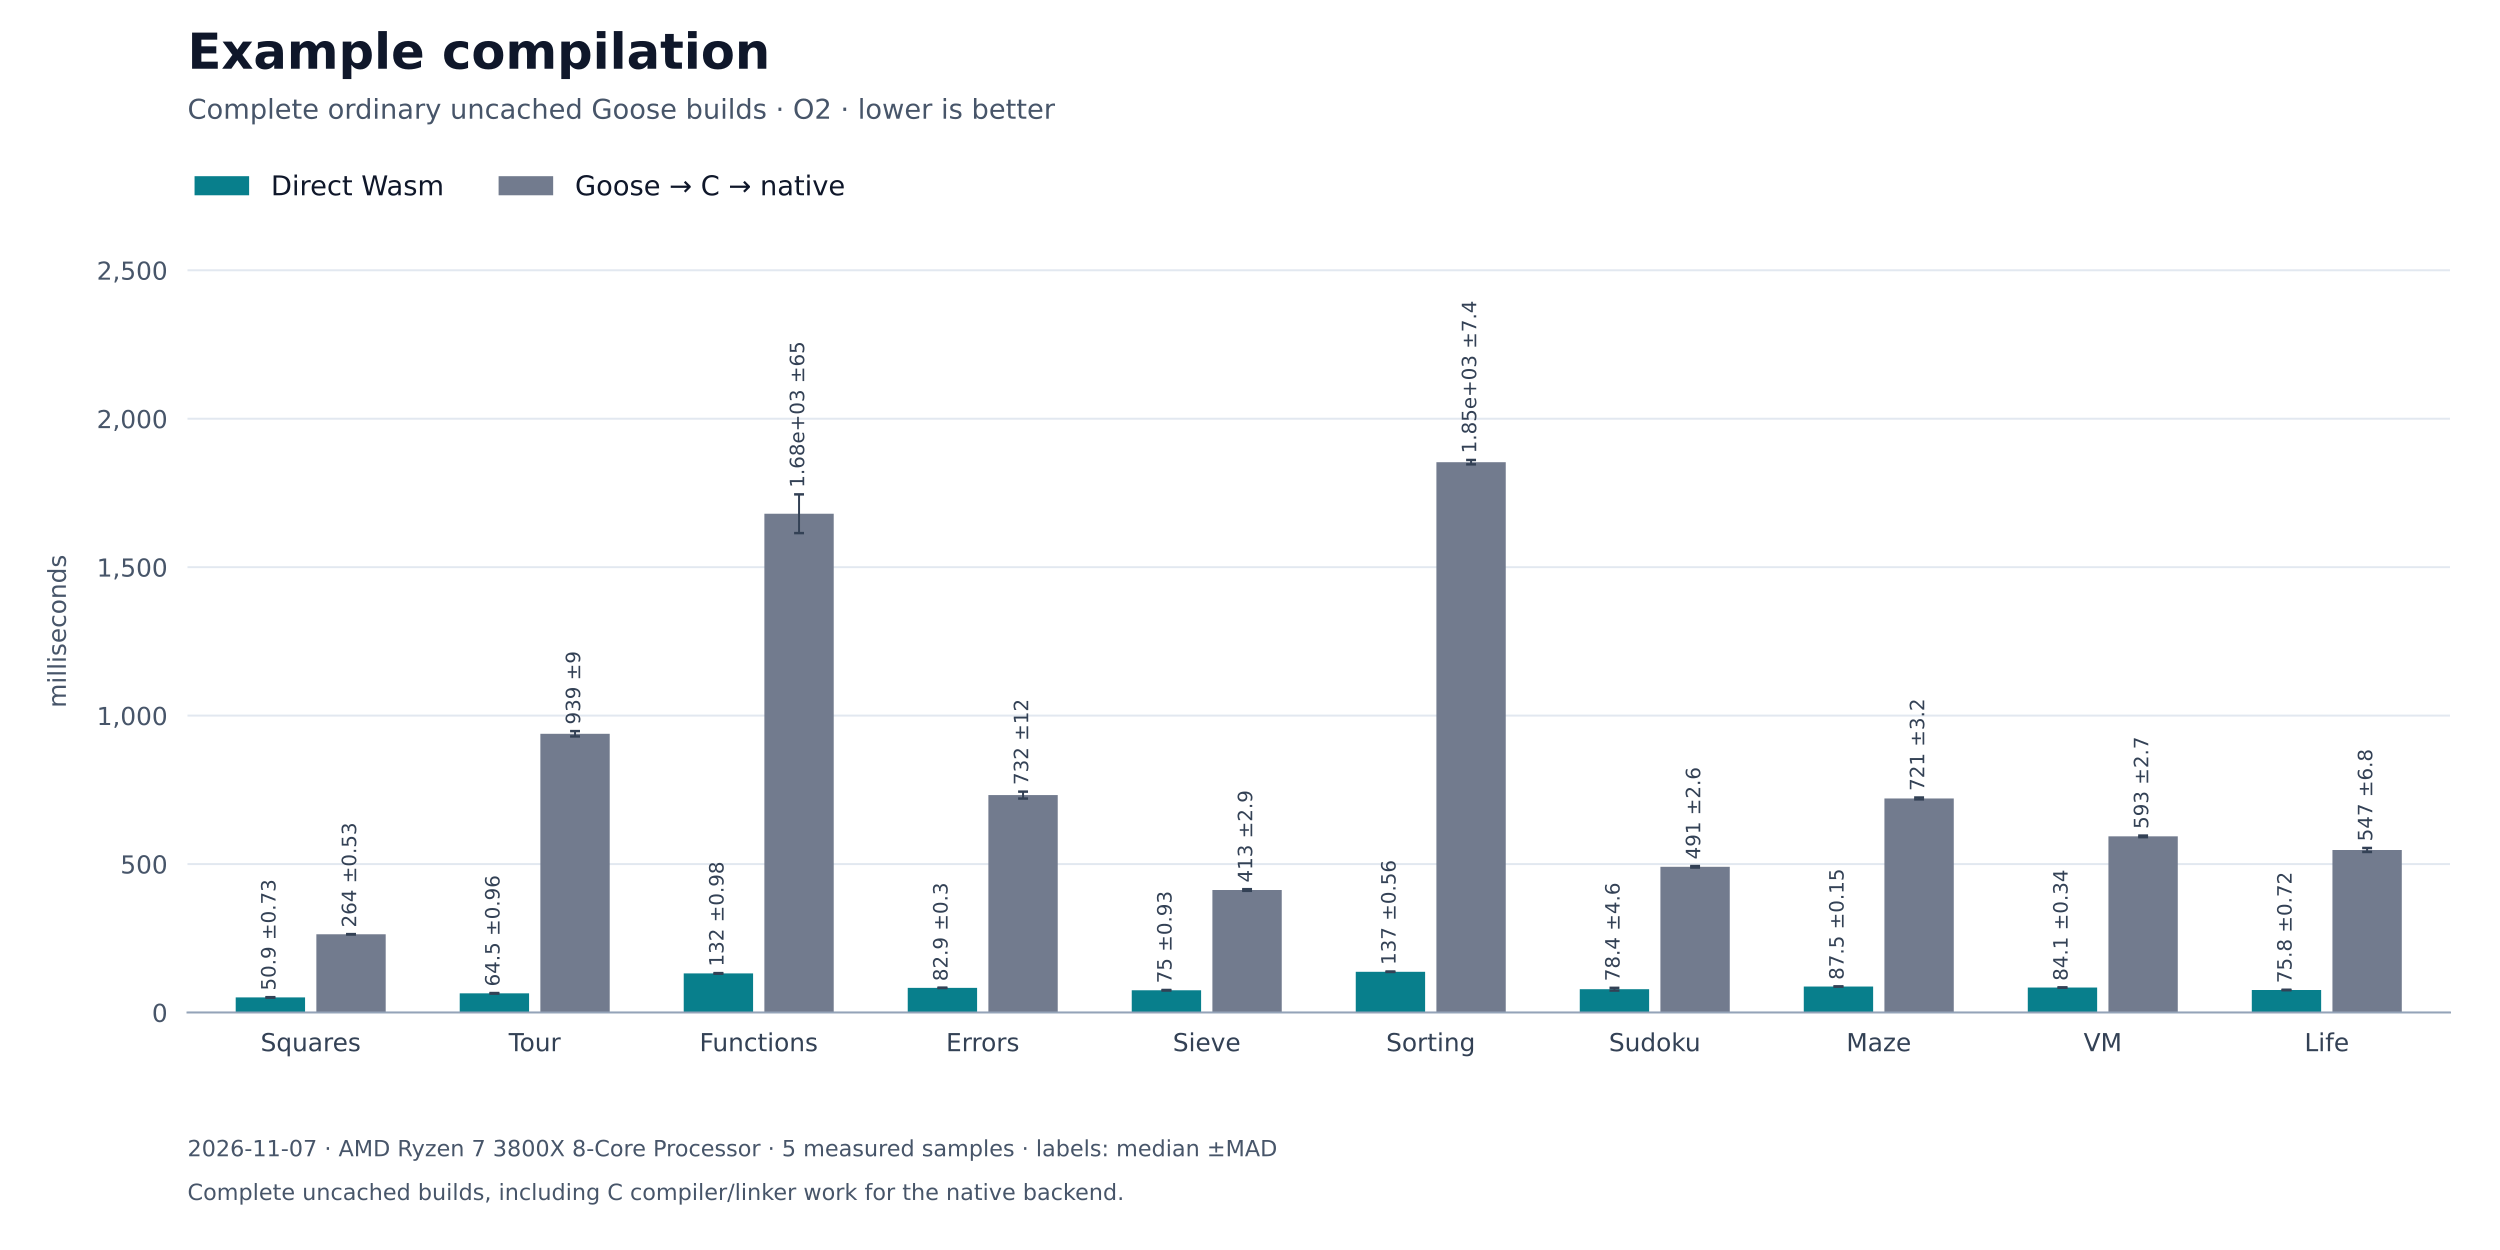
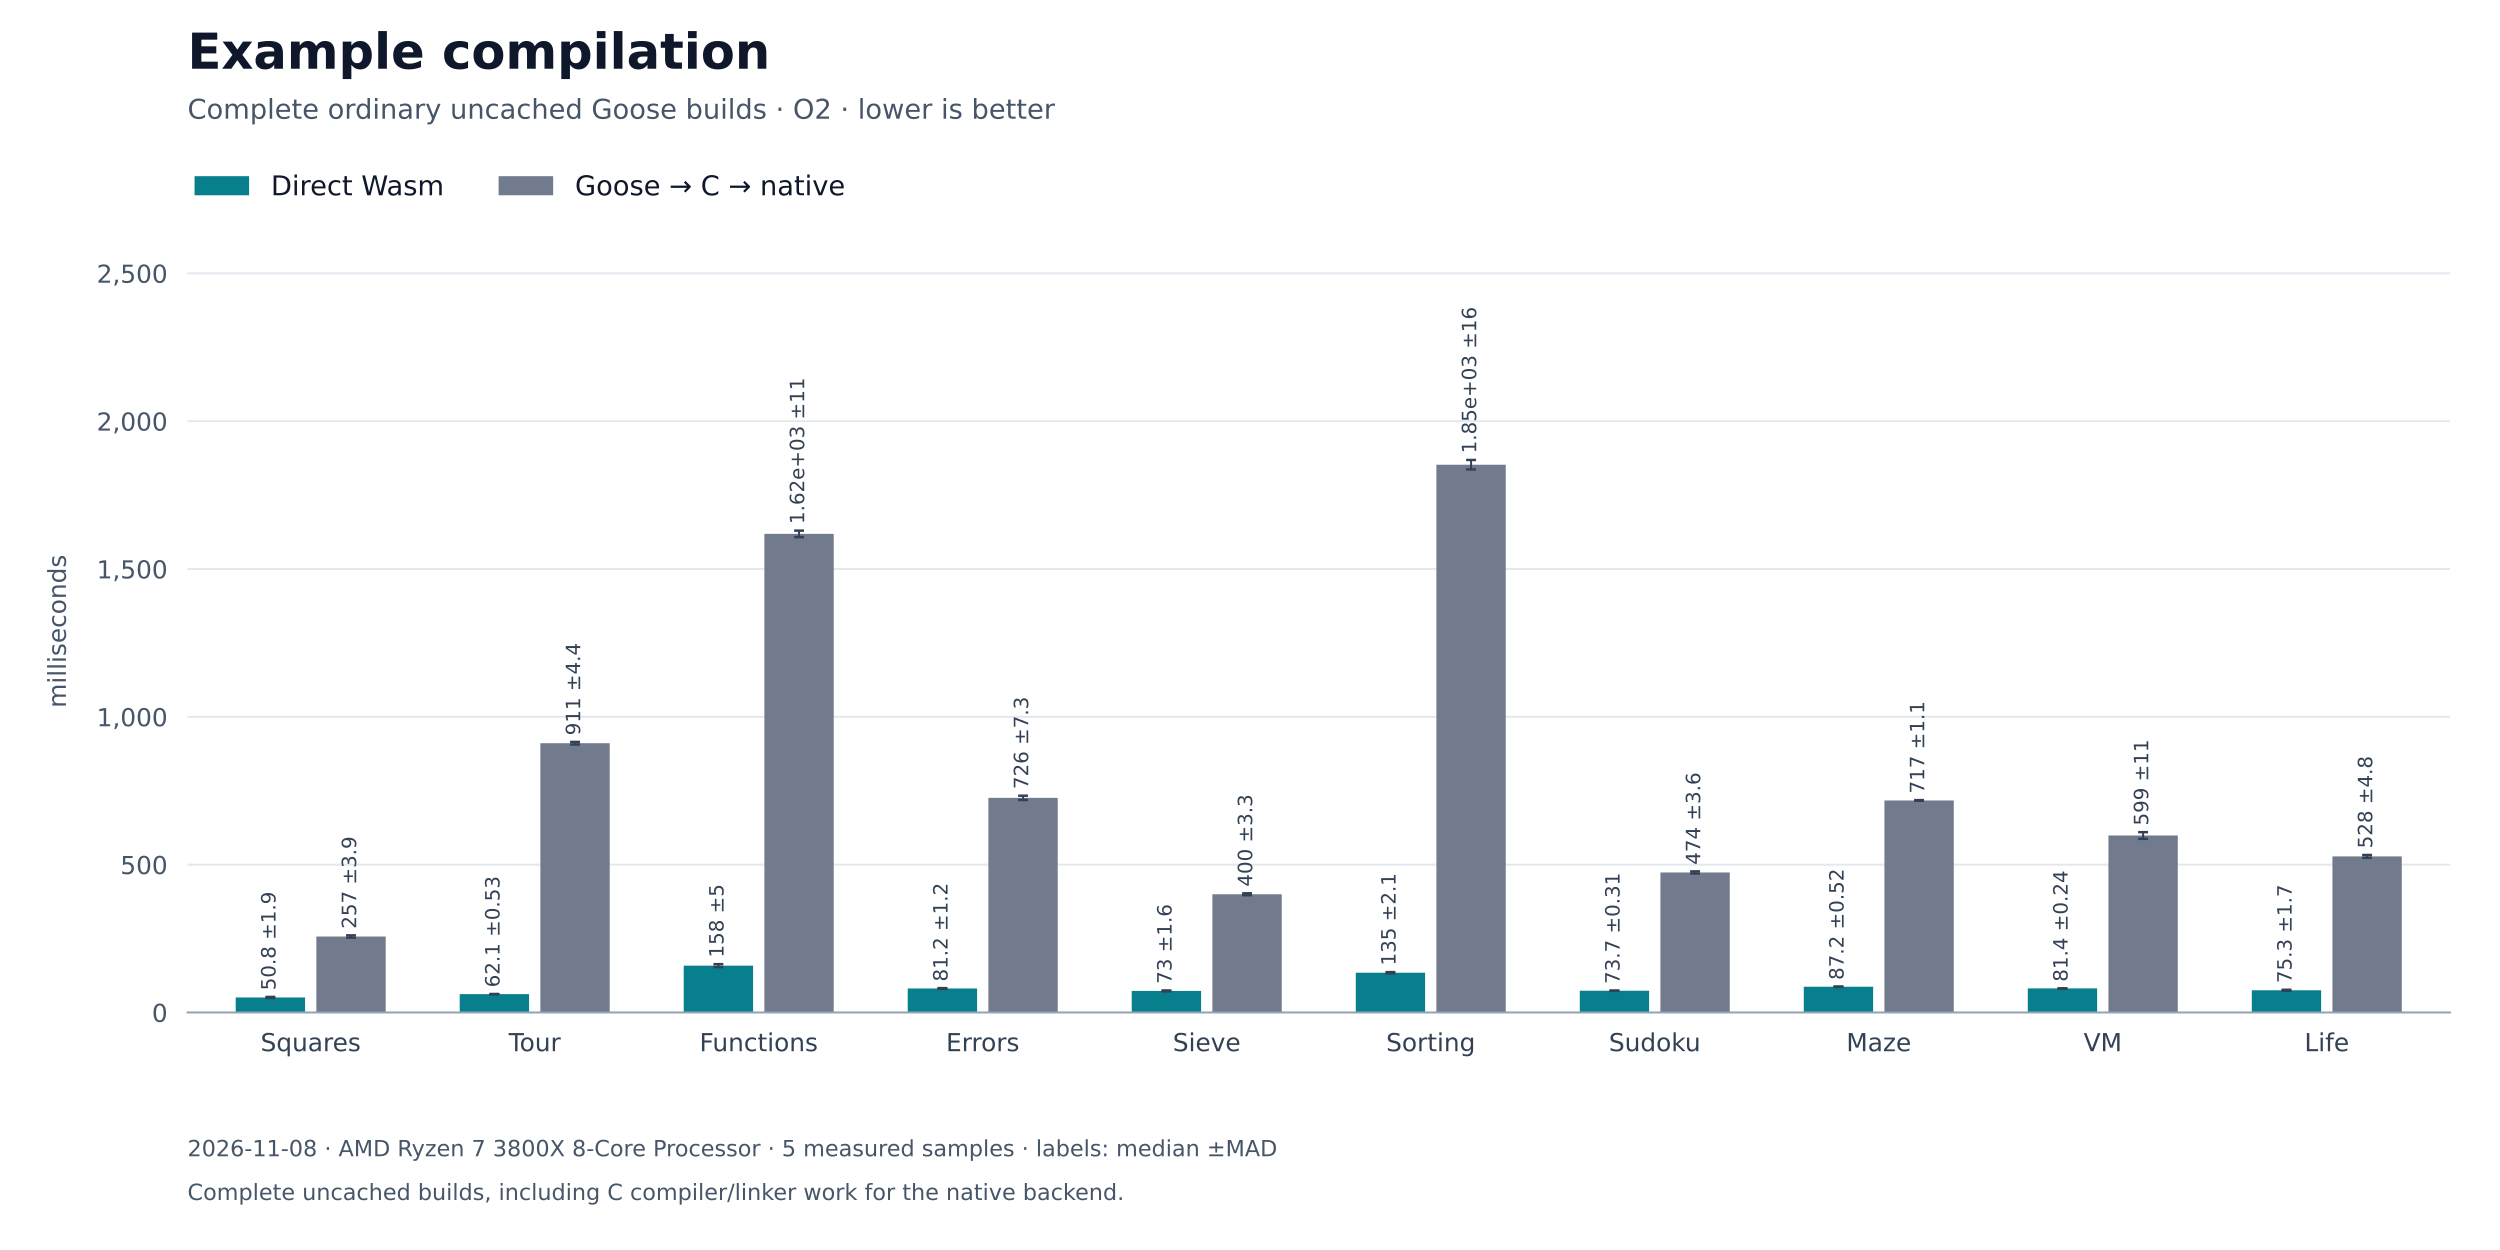
<svg xmlns="http://www.w3.org/2000/svg" xmlns:xlink="http://www.w3.org/1999/xlink" width="1008pt" height="504pt" viewBox="0 0 1008 504" version="1.1">
  <defs>
    <style type="text/css">*{stroke-linejoin: round; stroke-linecap: butt}</style>
  </defs>
  <g id="figure_1">
    <g id="patch_1">
      <path d="M 0 504 L 1008 504 L 1008 0 L 0 0 z " style="fill: #ffffff" />
    </g>
    <g id="axes_1">
      <g id="patch_2">
        <path d="M 75.6 408.24 L 987.84 408.24 L 987.84 100.8 L 75.6 100.8 z " style="fill: #ffffff" />
      </g>
      <g id="matplotlib.axis_1">
        <g id="xtick_1">
          <g id="line2d_1" />
          <g id="text_1">
            <text style="font-size: 10px; font-family: 'DejaVu Sans'; text-anchor: middle; fill: #334155" x="125.276" y="423.838" transform="rotate(-0 125.2764 423.8377)">Squares</text>
          </g>
        </g>
        <g id="xtick_2">
          <g id="line2d_2" />
          <g id="text_2">
            <text style="font-size: 10px; font-family: 'DejaVu Sans'; text-anchor: middle; fill: #334155" x="215.597" y="423.838" transform="rotate(-0 215.5972 423.8377)">Tour</text>
          </g>
        </g>
        <g id="xtick_3">
          <g id="line2d_3" />
          <g id="text_3">
            <text style="font-size: 10px; font-family: 'DejaVu Sans'; text-anchor: middle; fill: #334155" x="305.918" y="423.838" transform="rotate(-0 305.918 423.8384)">Functions</text>
          </g>
        </g>
        <g id="xtick_4">
          <g id="line2d_4" />
          <g id="text_4">
            <text style="font-size: 10px; font-family: 'DejaVu Sans'; text-anchor: middle; fill: #334155" x="396.239" y="423.838" transform="rotate(-0 396.2388 423.8377)">Errors</text>
          </g>
        </g>
        <g id="xtick_5">
          <g id="line2d_5" />
          <g id="text_5">
            <text style="font-size: 10px; font-family: 'DejaVu Sans'; text-anchor: middle; fill: #334155" x="486.56" y="423.838" transform="rotate(-0 486.5596 423.8384)">Sieve</text>
          </g>
        </g>
        <g id="xtick_6">
          <g id="line2d_6" />
          <g id="text_6">
            <text style="font-size: 10px; font-family: 'DejaVu Sans'; text-anchor: middle; fill: #334155" x="576.88" y="423.838" transform="rotate(-0 576.8804 423.8384)">Sorting</text>
          </g>
        </g>
        <g id="xtick_7">
          <g id="line2d_7" />
          <g id="text_7">
            <text style="font-size: 10px; font-family: 'DejaVu Sans'; text-anchor: middle; fill: #334155" x="667.201" y="423.838" transform="rotate(-0 667.2012 423.8384)">Sudoku</text>
          </g>
        </g>
        <g id="xtick_8">
          <g id="line2d_8" />
          <g id="text_8">
            <text style="font-size: 10px; font-family: 'DejaVu Sans'; text-anchor: middle; fill: #334155" x="757.522" y="423.838" transform="rotate(-0 757.522 423.8377)">Maze</text>
          </g>
        </g>
        <g id="xtick_9">
          <g id="line2d_9" />
          <g id="text_9">
            <text style="font-size: 10px; font-family: 'DejaVu Sans'; text-anchor: middle; fill: #334155" x="847.843" y="423.838" transform="rotate(-0 847.8428 423.8377)">VM</text>
          </g>
        </g>
        <g id="xtick_10">
          <g id="line2d_10" />
          <g id="text_10">
            <text style="font-size: 10px; font-family: 'DejaVu Sans'; text-anchor: middle; fill: #334155" x="938.164" y="423.838" transform="rotate(-0 938.1636 423.8384)">Life</text>
          </g>
        </g>
      </g>
      <g id="matplotlib.axis_2">
        <g id="ytick_1">
          <g id="line2d_11">
            <path d="M 75.6 408.24 L 987.84 408.24 " clip-path="url(#p27fe2b42cb)" style="fill: none; stroke: #e2e8f0; stroke-width: 0.8; stroke-linecap: square" />
          </g>
          <g id="line2d_12" />
          <g id="text_11">
            <text style="font-size: 10px; font-family: 'DejaVu Sans'; text-anchor: end; fill: #475569" x="67.6" y="412.039" transform="rotate(-0 67.6 412.0388)">0</text>
          </g>
        </g>
        <g id="ytick_2">
          <g id="line2d_13">
-             <path d="M 75.6 348.387 L 987.84 348.387 " clip-path="url(#p27fe2b42cb)" style="fill: none; stroke: #e2e8f0; stroke-width: 0.8; stroke-linecap: square" />
+             <path d="M 75.6 348.633 L 987.84 348.633 " clip-path="url(#p27fe2b42cb)" style="fill: none; stroke: #e2e8f0; stroke-width: 0.8; stroke-linecap: square" />
          </g>
          <g id="line2d_14" />
          <g id="text_12">
-             <text style="font-size: 10px; font-family: 'DejaVu Sans'; text-anchor: end; fill: #475569" x="67.6" y="352.186" transform="rotate(-0 67.6 352.1859)">500</text>
+             <text style="font-size: 10px; font-family: 'DejaVu Sans'; text-anchor: end; fill: #475569" x="67.6" y="352.432" transform="rotate(-0 67.6 352.432)">500</text>
          </g>
        </g>
        <g id="ytick_3">
          <g id="line2d_15">
-             <path d="M 75.6 288.534 L 987.84 288.534 " clip-path="url(#p27fe2b42cb)" style="fill: none; stroke: #e2e8f0; stroke-width: 0.8; stroke-linecap: square" />
+             <path d="M 75.6 289.026 L 987.84 289.026 " clip-path="url(#p27fe2b42cb)" style="fill: none; stroke: #e2e8f0; stroke-width: 0.8; stroke-linecap: square" />
          </g>
          <g id="line2d_16" />
          <g id="text_13">
-             <text style="font-size: 10px; font-family: 'DejaVu Sans'; text-anchor: end; fill: #475569" x="67.6" y="292.333" transform="rotate(-0 67.6 292.333)">1,000</text>
+             <text style="font-size: 10px; font-family: 'DejaVu Sans'; text-anchor: end; fill: #475569" x="67.6" y="292.825" transform="rotate(-0 67.6 292.8251)">1,000</text>
          </g>
        </g>
        <g id="ytick_4">
          <g id="line2d_17">
-             <path d="M 75.6 228.681 L 987.84 228.681 " clip-path="url(#p27fe2b42cb)" style="fill: none; stroke: #e2e8f0; stroke-width: 0.8; stroke-linecap: square" />
+             <path d="M 75.6 229.419 L 987.84 229.419 " clip-path="url(#p27fe2b42cb)" style="fill: none; stroke: #e2e8f0; stroke-width: 0.8; stroke-linecap: square" />
          </g>
          <g id="line2d_18" />
          <g id="text_14">
-             <text style="font-size: 10px; font-family: 'DejaVu Sans'; text-anchor: end; fill: #475569" x="67.6" y="232.48" transform="rotate(-0 67.6 232.4801)">1,500</text>
+             <text style="font-size: 10px; font-family: 'DejaVu Sans'; text-anchor: end; fill: #475569" x="67.6" y="233.218" transform="rotate(-0 67.6 233.2182)">1,500</text>
          </g>
        </g>
        <g id="ytick_5">
          <g id="line2d_19">
-             <path d="M 75.6 168.828 L 987.84 168.828 " clip-path="url(#p27fe2b42cb)" style="fill: none; stroke: #e2e8f0; stroke-width: 0.8; stroke-linecap: square" />
+             <path d="M 75.6 169.812 L 987.84 169.812 " clip-path="url(#p27fe2b42cb)" style="fill: none; stroke: #e2e8f0; stroke-width: 0.8; stroke-linecap: square" />
          </g>
          <g id="line2d_20" />
          <g id="text_15">
-             <text style="font-size: 10px; font-family: 'DejaVu Sans'; text-anchor: end; fill: #475569" x="67.6" y="172.627" transform="rotate(-0 67.6 172.6272)">2,000</text>
+             <text style="font-size: 10px; font-family: 'DejaVu Sans'; text-anchor: end; fill: #475569" x="67.6" y="173.611" transform="rotate(-0 67.6 173.6113)">2,000</text>
          </g>
        </g>
        <g id="ytick_6">
          <g id="line2d_21">
-             <path d="M 75.6 108.975 L 987.84 108.975 " clip-path="url(#p27fe2b42cb)" style="fill: none; stroke: #e2e8f0; stroke-width: 0.8; stroke-linecap: square" />
+             <path d="M 75.6 110.206 L 987.84 110.206 " clip-path="url(#p27fe2b42cb)" style="fill: none; stroke: #e2e8f0; stroke-width: 0.8; stroke-linecap: square" />
          </g>
          <g id="line2d_22" />
          <g id="text_16">
-             <text style="font-size: 10px; font-family: 'DejaVu Sans'; text-anchor: end; fill: #475569" x="67.6" y="112.774" transform="rotate(-0 67.6 112.7743)">2,500</text>
+             <text style="font-size: 10px; font-family: 'DejaVu Sans'; text-anchor: end; fill: #475569" x="67.6" y="114.004" transform="rotate(-0 67.6 114.0045)">2,500</text>
          </g>
        </g>
        <g id="text_17">
          <text style="font-size: 10px; font-family: 'DejaVu Sans'; text-anchor: middle; fill: #475569" x="26.57" y="254.52" transform="rotate(-90 26.56953 254.52)">milliseconds</text>
        </g>
      </g>
      <g id="patch_3">
-         <path d="M 95.037 408.24 L 123 408.24 L 123 402.151 L 95.037 402.151 z " clip-path="url(#p27fe2b42cb)" style="fill: #087f8c" />
+         <path d="M 95.037 408.24 L 123 408.24 L 123 402.186 L 95.037 402.186 z " clip-path="url(#p27fe2b42cb)" style="fill: #087f8c" />
      </g>
      <g id="patch_4">
-         <path d="M 185.358 408.24 L 213.321 408.24 L 213.321 400.52 L 185.358 400.52 z " clip-path="url(#p27fe2b42cb)" style="fill: #087f8c" />
+         <path d="M 185.358 408.24 L 213.321 408.24 L 213.321 400.831 L 185.358 400.831 z " clip-path="url(#p27fe2b42cb)" style="fill: #087f8c" />
      </g>
      <g id="patch_5">
-         <path d="M 275.679 408.24 L 303.642 408.24 L 303.642 392.484 L 275.679 392.484 z " clip-path="url(#p27fe2b42cb)" style="fill: #087f8c" />
+         <path d="M 275.679 408.24 L 303.642 408.24 L 303.642 389.347 L 275.679 389.347 z " clip-path="url(#p27fe2b42cb)" style="fill: #087f8c" />
      </g>
      <g id="patch_6">
-         <path d="M 365.999 408.24 L 393.963 408.24 L 393.963 398.318 L 365.999 398.318 z " clip-path="url(#p27fe2b42cb)" style="fill: #087f8c" />
+         <path d="M 365.999 408.24 L 393.963 408.24 L 393.963 398.559 L 365.999 398.559 z " clip-path="url(#p27fe2b42cb)" style="fill: #087f8c" />
      </g>
      <g id="patch_7">
-         <path d="M 456.32 408.24 L 484.284 408.24 L 484.284 399.262 L 456.32 399.262 z " clip-path="url(#p27fe2b42cb)" style="fill: #087f8c" />
+         <path d="M 456.32 408.24 L 484.284 408.24 L 484.284 399.539 L 456.32 399.539 z " clip-path="url(#p27fe2b42cb)" style="fill: #087f8c" />
      </g>
      <g id="patch_8">
-         <path d="M 546.641 408.24 L 574.604 408.24 L 574.604 391.818 L 546.641 391.818 z " clip-path="url(#p27fe2b42cb)" style="fill: #087f8c" />
+         <path d="M 546.641 408.24 L 574.604 408.24 L 574.604 392.204 L 546.641 392.204 z " clip-path="url(#p27fe2b42cb)" style="fill: #087f8c" />
      </g>
      <g id="patch_9">
-         <path d="M 636.962 408.24 L 664.925 408.24 L 664.925 398.849 L 636.962 398.849 z " clip-path="url(#p27fe2b42cb)" style="fill: #087f8c" />
+         <path d="M 636.962 408.24 L 664.925 408.24 L 664.925 399.454 L 636.962 399.454 z " clip-path="url(#p27fe2b42cb)" style="fill: #087f8c" />
      </g>
      <g id="patch_10">
-         <path d="M 727.283 408.24 L 755.246 408.24 L 755.246 397.766 L 727.283 397.766 z " clip-path="url(#p27fe2b42cb)" style="fill: #087f8c" />
+         <path d="M 727.283 408.24 L 755.246 408.24 L 755.246 397.841 L 727.283 397.841 z " clip-path="url(#p27fe2b42cb)" style="fill: #087f8c" />
      </g>
      <g id="patch_11">
-         <path d="M 817.603 408.24 L 845.567 408.24 L 845.567 398.177 L 817.603 398.177 z " clip-path="url(#p27fe2b42cb)" style="fill: #087f8c" />
+         <path d="M 817.603 408.24 L 845.567 408.24 L 845.567 398.534 L 817.603 398.534 z " clip-path="url(#p27fe2b42cb)" style="fill: #087f8c" />
      </g>
      <g id="patch_12">
-         <path d="M 907.924 408.24 L 935.887 408.24 L 935.887 399.163 L 907.924 399.163 z " clip-path="url(#p27fe2b42cb)" style="fill: #087f8c" />
+         <path d="M 907.924 408.24 L 935.887 408.24 L 935.887 399.266 L 907.924 399.266 z " clip-path="url(#p27fe2b42cb)" style="fill: #087f8c" />
      </g>
      <g id="patch_13">
-         <path d="M 127.553 408.24 L 155.516 408.24 L 155.516 376.687 L 127.553 376.687 z " clip-path="url(#p27fe2b42cb)" style="fill: #727b8e" />
+         <path d="M 127.553 408.24 L 155.516 408.24 L 155.516 377.598 L 127.553 377.598 z " clip-path="url(#p27fe2b42cb)" style="fill: #727b8e" />
      </g>
      <g id="patch_14">
-         <path d="M 217.873 408.24 L 245.837 408.24 L 245.837 295.861 L 217.873 295.861 z " clip-path="url(#p27fe2b42cb)" style="fill: #727b8e" />
+         <path d="M 217.873 408.24 L 245.837 408.24 L 245.837 299.662 L 217.873 299.662 z " clip-path="url(#p27fe2b42cb)" style="fill: #727b8e" />
      </g>
      <g id="patch_15">
-         <path d="M 308.194 408.24 L 336.157 408.24 L 336.157 207.129 L 308.194 207.129 z " clip-path="url(#p27fe2b42cb)" style="fill: #727b8e" />
+         <path d="M 308.194 408.24 L 336.157 408.24 L 336.157 215.267 L 308.194 215.267 z " clip-path="url(#p27fe2b42cb)" style="fill: #727b8e" />
      </g>
      <g id="patch_16">
-         <path d="M 398.515 408.24 L 426.478 408.24 L 426.478 320.582 L 398.515 320.582 z " clip-path="url(#p27fe2b42cb)" style="fill: #727b8e" />
+         <path d="M 398.515 408.24 L 426.478 408.24 L 426.478 321.695 L 398.515 321.695 z " clip-path="url(#p27fe2b42cb)" style="fill: #727b8e" />
      </g>
      <g id="patch_17">
-         <path d="M 488.836 408.24 L 516.799 408.24 L 516.799 358.849 L 488.836 358.849 z " clip-path="url(#p27fe2b42cb)" style="fill: #727b8e" />
+         <path d="M 488.836 408.24 L 516.799 408.24 L 516.799 360.567 L 488.836 360.567 z " clip-path="url(#p27fe2b42cb)" style="fill: #727b8e" />
      </g>
      <g id="patch_18">
-         <path d="M 579.156 408.24 L 607.12 408.24 L 607.12 186.349 L 579.156 186.349 z " clip-path="url(#p27fe2b42cb)" style="fill: #727b8e" />
+         <path d="M 579.156 408.24 L 607.12 408.24 L 607.12 187.369 L 579.156 187.369 z " clip-path="url(#p27fe2b42cb)" style="fill: #727b8e" />
      </g>
      <g id="patch_19">
-         <path d="M 669.477 408.24 L 697.441 408.24 L 697.441 349.501 L 669.477 349.501 z " clip-path="url(#p27fe2b42cb)" style="fill: #727b8e" />
+         <path d="M 669.477 408.24 L 697.441 408.24 L 697.441 351.768 L 669.477 351.768 z " clip-path="url(#p27fe2b42cb)" style="fill: #727b8e" />
      </g>
      <g id="patch_20">
-         <path d="M 759.798 408.24 L 787.761 408.24 L 787.761 321.936 L 759.798 321.936 z " clip-path="url(#p27fe2b42cb)" style="fill: #727b8e" />
+         <path d="M 759.798 408.24 L 787.761 408.24 L 787.761 322.736 L 759.798 322.736 z " clip-path="url(#p27fe2b42cb)" style="fill: #727b8e" />
      </g>
      <g id="patch_21">
-         <path d="M 850.119 408.24 L 878.082 408.24 L 878.082 337.212 L 850.119 337.212 z " clip-path="url(#p27fe2b42cb)" style="fill: #727b8e" />
+         <path d="M 850.119 408.24 L 878.082 408.24 L 878.082 336.868 L 850.119 336.868 z " clip-path="url(#p27fe2b42cb)" style="fill: #727b8e" />
      </g>
      <g id="patch_22">
-         <path d="M 940.44 408.24 L 968.403 408.24 L 968.403 342.71 L 940.44 342.71 z " clip-path="url(#p27fe2b42cb)" style="fill: #727b8e" />
+         <path d="M 940.44 408.24 L 968.403 408.24 L 968.403 345.296 L 940.44 345.296 z " clip-path="url(#p27fe2b42cb)" style="fill: #727b8e" />
      </g>
      <g id="LineCollection_1">
-         <path d="M 109.019 402.238 L 109.019 402.063 " clip-path="url(#p27fe2b42cb)" style="fill: none; stroke: #334155; stroke-width: 0.8" />
-         <path d="M 199.339 400.634 L 199.339 400.405 " clip-path="url(#p27fe2b42cb)" style="fill: none; stroke: #334155; stroke-width: 0.8" />
-         <path d="M 289.66 392.602 L 289.66 392.366 " clip-path="url(#p27fe2b42cb)" style="fill: none; stroke: #334155; stroke-width: 0.8" />
-         <path d="M 379.981 398.354 L 379.981 398.282 " clip-path="url(#p27fe2b42cb)" style="fill: none; stroke: #334155; stroke-width: 0.8" />
-         <path d="M 470.302 399.373 L 470.302 399.15 " clip-path="url(#p27fe2b42cb)" style="fill: none; stroke: #334155; stroke-width: 0.8" />
-         <path d="M 560.623 391.885 L 560.623 391.752 " clip-path="url(#p27fe2b42cb)" style="fill: none; stroke: #334155; stroke-width: 0.8" />
-         <path d="M 650.943 399.394 L 650.943 398.304 " clip-path="url(#p27fe2b42cb)" style="fill: none; stroke: #334155; stroke-width: 0.8" />
-         <path d="M 741.264 397.785 L 741.264 397.747 " clip-path="url(#p27fe2b42cb)" style="fill: none; stroke: #334155; stroke-width: 0.8" />
-         <path d="M 831.585 398.217 L 831.585 398.136 " clip-path="url(#p27fe2b42cb)" style="fill: none; stroke: #334155; stroke-width: 0.8" />
-         <path d="M 921.906 399.249 L 921.906 399.077 " clip-path="url(#p27fe2b42cb)" style="fill: none; stroke: #334155; stroke-width: 0.8" />
+         <path d="M 109.019 402.407 L 109.019 401.965 " clip-path="url(#p27fe2b42cb)" style="fill: none; stroke: #334155; stroke-width: 0.8" />
+         <path d="M 199.339 400.894 L 199.339 400.768 " clip-path="url(#p27fe2b42cb)" style="fill: none; stroke: #334155; stroke-width: 0.8" />
+         <path d="M 289.66 389.949 L 289.66 388.746 " clip-path="url(#p27fe2b42cb)" style="fill: none; stroke: #334155; stroke-width: 0.8" />
+         <path d="M 379.981 398.702 L 379.981 398.416 " clip-path="url(#p27fe2b42cb)" style="fill: none; stroke: #334155; stroke-width: 0.8" />
+         <path d="M 470.302 399.724 L 470.302 399.354 " clip-path="url(#p27fe2b42cb)" style="fill: none; stroke: #334155; stroke-width: 0.8" />
+         <path d="M 560.623 392.451 L 560.623 391.956 " clip-path="url(#p27fe2b42cb)" style="fill: none; stroke: #334155; stroke-width: 0.8" />
+         <path d="M 650.943 399.491 L 650.943 399.418 " clip-path="url(#p27fe2b42cb)" style="fill: none; stroke: #334155; stroke-width: 0.8" />
+         <path d="M 741.264 397.903 L 741.264 397.778 " clip-path="url(#p27fe2b42cb)" style="fill: none; stroke: #334155; stroke-width: 0.8" />
+         <path d="M 831.585 398.563 L 831.585 398.506 " clip-path="url(#p27fe2b42cb)" style="fill: none; stroke: #334155; stroke-width: 0.8" />
+         <path d="M 921.906 399.467 L 921.906 399.066 " clip-path="url(#p27fe2b42cb)" style="fill: none; stroke: #334155; stroke-width: 0.8" />
      </g>
      <g id="line2d_23">
        <defs>
          <path id="m630ef24590" d="M 2 0 L -2 -0 " style="stroke: #334155" />
        </defs>
        <g clip-path="url(#p27fe2b42cb)">
-           <use xlink:href="#m630ef24590" x="109.019" y="402.238" style="fill: #1f77b4; stroke: #334155" />
-           <use xlink:href="#m630ef24590" x="199.339" y="400.634" style="fill: #1f77b4; stroke: #334155" />
-           <use xlink:href="#m630ef24590" x="289.66" y="392.602" style="fill: #1f77b4; stroke: #334155" />
-           <use xlink:href="#m630ef24590" x="379.981" y="398.354" style="fill: #1f77b4; stroke: #334155" />
-           <use xlink:href="#m630ef24590" x="470.302" y="399.373" style="fill: #1f77b4; stroke: #334155" />
-           <use xlink:href="#m630ef24590" x="560.623" y="391.885" style="fill: #1f77b4; stroke: #334155" />
-           <use xlink:href="#m630ef24590" x="650.943" y="399.394" style="fill: #1f77b4; stroke: #334155" />
-           <use xlink:href="#m630ef24590" x="741.264" y="397.785" style="fill: #1f77b4; stroke: #334155" />
-           <use xlink:href="#m630ef24590" x="831.585" y="398.217" style="fill: #1f77b4; stroke: #334155" />
-           <use xlink:href="#m630ef24590" x="921.906" y="399.249" style="fill: #1f77b4; stroke: #334155" />
+           <use xlink:href="#m630ef24590" x="109.019" y="402.407" style="fill: #1f77b4; stroke: #334155" />
+           <use xlink:href="#m630ef24590" x="199.339" y="400.894" style="fill: #1f77b4; stroke: #334155" />
+           <use xlink:href="#m630ef24590" x="289.66" y="389.949" style="fill: #1f77b4; stroke: #334155" />
+           <use xlink:href="#m630ef24590" x="379.981" y="398.702" style="fill: #1f77b4; stroke: #334155" />
+           <use xlink:href="#m630ef24590" x="470.302" y="399.724" style="fill: #1f77b4; stroke: #334155" />
+           <use xlink:href="#m630ef24590" x="560.623" y="392.451" style="fill: #1f77b4; stroke: #334155" />
+           <use xlink:href="#m630ef24590" x="650.943" y="399.491" style="fill: #1f77b4; stroke: #334155" />
+           <use xlink:href="#m630ef24590" x="741.264" y="397.903" style="fill: #1f77b4; stroke: #334155" />
+           <use xlink:href="#m630ef24590" x="831.585" y="398.563" style="fill: #1f77b4; stroke: #334155" />
+           <use xlink:href="#m630ef24590" x="921.906" y="399.467" style="fill: #1f77b4; stroke: #334155" />
        </g>
      </g>
      <g id="line2d_24">
        <g clip-path="url(#p27fe2b42cb)">
-           <use xlink:href="#m630ef24590" x="109.019" y="402.063" style="fill: #1f77b4; stroke: #334155" />
-           <use xlink:href="#m630ef24590" x="199.339" y="400.405" style="fill: #1f77b4; stroke: #334155" />
-           <use xlink:href="#m630ef24590" x="289.66" y="392.366" style="fill: #1f77b4; stroke: #334155" />
-           <use xlink:href="#m630ef24590" x="379.981" y="398.282" style="fill: #1f77b4; stroke: #334155" />
-           <use xlink:href="#m630ef24590" x="470.302" y="399.15" style="fill: #1f77b4; stroke: #334155" />
-           <use xlink:href="#m630ef24590" x="560.623" y="391.752" style="fill: #1f77b4; stroke: #334155" />
-           <use xlink:href="#m630ef24590" x="650.943" y="398.304" style="fill: #1f77b4; stroke: #334155" />
-           <use xlink:href="#m630ef24590" x="741.264" y="397.747" style="fill: #1f77b4; stroke: #334155" />
-           <use xlink:href="#m630ef24590" x="831.585" y="398.136" style="fill: #1f77b4; stroke: #334155" />
-           <use xlink:href="#m630ef24590" x="921.906" y="399.077" style="fill: #1f77b4; stroke: #334155" />
+           <use xlink:href="#m630ef24590" x="109.019" y="401.965" style="fill: #1f77b4; stroke: #334155" />
+           <use xlink:href="#m630ef24590" x="199.339" y="400.768" style="fill: #1f77b4; stroke: #334155" />
+           <use xlink:href="#m630ef24590" x="289.66" y="388.746" style="fill: #1f77b4; stroke: #334155" />
+           <use xlink:href="#m630ef24590" x="379.981" y="398.416" style="fill: #1f77b4; stroke: #334155" />
+           <use xlink:href="#m630ef24590" x="470.302" y="399.354" style="fill: #1f77b4; stroke: #334155" />
+           <use xlink:href="#m630ef24590" x="560.623" y="391.956" style="fill: #1f77b4; stroke: #334155" />
+           <use xlink:href="#m630ef24590" x="650.943" y="399.418" style="fill: #1f77b4; stroke: #334155" />
+           <use xlink:href="#m630ef24590" x="741.264" y="397.778" style="fill: #1f77b4; stroke: #334155" />
+           <use xlink:href="#m630ef24590" x="831.585" y="398.506" style="fill: #1f77b4; stroke: #334155" />
+           <use xlink:href="#m630ef24590" x="921.906" y="399.066" style="fill: #1f77b4; stroke: #334155" />
        </g>
      </g>
      <g id="LineCollection_2">
-         <path d="M 141.534 376.751 L 141.534 376.623 " clip-path="url(#p27fe2b42cb)" style="fill: none; stroke: #334155; stroke-width: 0.8" />
-         <path d="M 231.855 296.935 L 231.855 294.787 " clip-path="url(#p27fe2b42cb)" style="fill: none; stroke: #334155; stroke-width: 0.8" />
-         <path d="M 322.176 214.938 L 322.176 199.319 " clip-path="url(#p27fe2b42cb)" style="fill: none; stroke: #334155; stroke-width: 0.8" />
-         <path d="M 412.497 321.977 L 412.497 319.188 " clip-path="url(#p27fe2b42cb)" style="fill: none; stroke: #334155; stroke-width: 0.8" />
-         <path d="M 502.817 359.195 L 502.817 358.503 " clip-path="url(#p27fe2b42cb)" style="fill: none; stroke: #334155; stroke-width: 0.8" />
-         <path d="M 593.138 187.24 L 593.138 185.457 " clip-path="url(#p27fe2b42cb)" style="fill: none; stroke: #334155; stroke-width: 0.8" />
-         <path d="M 683.459 349.812 L 683.459 349.191 " clip-path="url(#p27fe2b42cb)" style="fill: none; stroke: #334155; stroke-width: 0.8" />
-         <path d="M 773.78 322.314 L 773.78 321.557 " clip-path="url(#p27fe2b42cb)" style="fill: none; stroke: #334155; stroke-width: 0.8" />
-         <path d="M 864.101 337.533 L 864.101 336.891 " clip-path="url(#p27fe2b42cb)" style="fill: none; stroke: #334155; stroke-width: 0.8" />
-         <path d="M 954.421 343.519 L 954.421 341.901 " clip-path="url(#p27fe2b42cb)" style="fill: none; stroke: #334155; stroke-width: 0.8" />
+         <path d="M 141.534 378.061 L 141.534 377.135 " clip-path="url(#p27fe2b42cb)" style="fill: none; stroke: #334155; stroke-width: 0.8" />
+         <path d="M 231.855 300.184 L 231.855 299.141 " clip-path="url(#p27fe2b42cb)" style="fill: none; stroke: #334155; stroke-width: 0.8" />
+         <path d="M 322.176 216.573 L 322.176 213.962 " clip-path="url(#p27fe2b42cb)" style="fill: none; stroke: #334155; stroke-width: 0.8" />
+         <path d="M 412.497 322.56 L 412.497 320.831 " clip-path="url(#p27fe2b42cb)" style="fill: none; stroke: #334155; stroke-width: 0.8" />
+         <path d="M 502.817 360.965 L 502.817 360.168 " clip-path="url(#p27fe2b42cb)" style="fill: none; stroke: #334155; stroke-width: 0.8" />
+         <path d="M 593.138 189.281 L 593.138 185.457 " clip-path="url(#p27fe2b42cb)" style="fill: none; stroke: #334155; stroke-width: 0.8" />
+         <path d="M 683.459 352.196 L 683.459 351.341 " clip-path="url(#p27fe2b42cb)" style="fill: none; stroke: #334155; stroke-width: 0.8" />
+         <path d="M 773.78 322.865 L 773.78 322.606 " clip-path="url(#p27fe2b42cb)" style="fill: none; stroke: #334155; stroke-width: 0.8" />
+         <path d="M 864.101 338.215 L 864.101 335.521 " clip-path="url(#p27fe2b42cb)" style="fill: none; stroke: #334155; stroke-width: 0.8" />
+         <path d="M 954.421 345.866 L 954.421 344.725 " clip-path="url(#p27fe2b42cb)" style="fill: none; stroke: #334155; stroke-width: 0.8" />
      </g>
      <g id="line2d_25">
        <g clip-path="url(#p27fe2b42cb)">
-           <use xlink:href="#m630ef24590" x="141.534" y="376.751" style="fill: #1f77b4; stroke: #334155" />
-           <use xlink:href="#m630ef24590" x="231.855" y="296.935" style="fill: #1f77b4; stroke: #334155" />
-           <use xlink:href="#m630ef24590" x="322.176" y="214.938" style="fill: #1f77b4; stroke: #334155" />
-           <use xlink:href="#m630ef24590" x="412.497" y="321.977" style="fill: #1f77b4; stroke: #334155" />
-           <use xlink:href="#m630ef24590" x="502.817" y="359.195" style="fill: #1f77b4; stroke: #334155" />
-           <use xlink:href="#m630ef24590" x="593.138" y="187.24" style="fill: #1f77b4; stroke: #334155" />
-           <use xlink:href="#m630ef24590" x="683.459" y="349.812" style="fill: #1f77b4; stroke: #334155" />
-           <use xlink:href="#m630ef24590" x="773.78" y="322.314" style="fill: #1f77b4; stroke: #334155" />
-           <use xlink:href="#m630ef24590" x="864.101" y="337.533" style="fill: #1f77b4; stroke: #334155" />
-           <use xlink:href="#m630ef24590" x="954.421" y="343.519" style="fill: #1f77b4; stroke: #334155" />
+           <use xlink:href="#m630ef24590" x="141.534" y="378.061" style="fill: #1f77b4; stroke: #334155" />
+           <use xlink:href="#m630ef24590" x="231.855" y="300.184" style="fill: #1f77b4; stroke: #334155" />
+           <use xlink:href="#m630ef24590" x="322.176" y="216.573" style="fill: #1f77b4; stroke: #334155" />
+           <use xlink:href="#m630ef24590" x="412.497" y="322.56" style="fill: #1f77b4; stroke: #334155" />
+           <use xlink:href="#m630ef24590" x="502.817" y="360.965" style="fill: #1f77b4; stroke: #334155" />
+           <use xlink:href="#m630ef24590" x="593.138" y="189.281" style="fill: #1f77b4; stroke: #334155" />
+           <use xlink:href="#m630ef24590" x="683.459" y="352.196" style="fill: #1f77b4; stroke: #334155" />
+           <use xlink:href="#m630ef24590" x="773.78" y="322.865" style="fill: #1f77b4; stroke: #334155" />
+           <use xlink:href="#m630ef24590" x="864.101" y="338.215" style="fill: #1f77b4; stroke: #334155" />
+           <use xlink:href="#m630ef24590" x="954.421" y="345.866" style="fill: #1f77b4; stroke: #334155" />
        </g>
      </g>
      <g id="line2d_26">
        <g clip-path="url(#p27fe2b42cb)">
-           <use xlink:href="#m630ef24590" x="141.534" y="376.623" style="fill: #1f77b4; stroke: #334155" />
-           <use xlink:href="#m630ef24590" x="231.855" y="294.787" style="fill: #1f77b4; stroke: #334155" />
-           <use xlink:href="#m630ef24590" x="322.176" y="199.319" style="fill: #1f77b4; stroke: #334155" />
-           <use xlink:href="#m630ef24590" x="412.497" y="319.188" style="fill: #1f77b4; stroke: #334155" />
-           <use xlink:href="#m630ef24590" x="502.817" y="358.503" style="fill: #1f77b4; stroke: #334155" />
+           <use xlink:href="#m630ef24590" x="141.534" y="377.135" style="fill: #1f77b4; stroke: #334155" />
+           <use xlink:href="#m630ef24590" x="231.855" y="299.141" style="fill: #1f77b4; stroke: #334155" />
+           <use xlink:href="#m630ef24590" x="322.176" y="213.962" style="fill: #1f77b4; stroke: #334155" />
+           <use xlink:href="#m630ef24590" x="412.497" y="320.831" style="fill: #1f77b4; stroke: #334155" />
+           <use xlink:href="#m630ef24590" x="502.817" y="360.168" style="fill: #1f77b4; stroke: #334155" />
          <use xlink:href="#m630ef24590" x="593.138" y="185.457" style="fill: #1f77b4; stroke: #334155" />
-           <use xlink:href="#m630ef24590" x="683.459" y="349.191" style="fill: #1f77b4; stroke: #334155" />
-           <use xlink:href="#m630ef24590" x="773.78" y="321.557" style="fill: #1f77b4; stroke: #334155" />
-           <use xlink:href="#m630ef24590" x="864.101" y="336.891" style="fill: #1f77b4; stroke: #334155" />
-           <use xlink:href="#m630ef24590" x="954.421" y="341.901" style="fill: #1f77b4; stroke: #334155" />
+           <use xlink:href="#m630ef24590" x="683.459" y="351.341" style="fill: #1f77b4; stroke: #334155" />
+           <use xlink:href="#m630ef24590" x="773.78" y="322.606" style="fill: #1f77b4; stroke: #334155" />
+           <use xlink:href="#m630ef24590" x="864.101" y="335.521" style="fill: #1f77b4; stroke: #334155" />
+           <use xlink:href="#m630ef24590" x="954.421" y="344.725" style="fill: #1f77b4; stroke: #334155" />
        </g>
      </g>
      <g id="patch_23">
        <path d="M 75.6 408.24 L 987.84 408.24 " style="fill: none; stroke: #94a3b8; stroke-width: 0.8; stroke-linejoin: miter; stroke-linecap: square" />
      </g>
      <g id="text_18">
-         <text style="font-size: 8px; font-family: 'DejaVu Sans'; fill: #334155" transform="translate(111.0968 399.39) rotate(-90)">50.9 ±0.73</text>
+         <text style="font-size: 8px; font-family: 'DejaVu Sans'; fill: #334155" transform="translate(111.0968 399.2921) rotate(-90)">50.8 ±1.9</text>
      </g>
      <g id="text_19">
-         <text style="font-size: 8px; font-family: 'DejaVu Sans'; fill: #334155" transform="translate(201.4176 397.732) rotate(-90)">64.5 ±0.96</text>
+         <text style="font-size: 8px; font-family: 'DejaVu Sans'; fill: #334155" transform="translate(201.4176 398.0947) rotate(-90)">62.1 ±0.53</text>
      </g>
      <g id="text_20">
-         <text style="font-size: 8px; font-family: 'DejaVu Sans'; fill: #334155" transform="translate(291.7384 389.6929) rotate(-90)">132 ±0.98</text>
+         <text style="font-size: 8px; font-family: 'DejaVu Sans'; fill: #334155" transform="translate(291.7384 386.0729) rotate(-90)">158 ±5</text>
      </g>
      <g id="text_21">
-         <text style="font-size: 8px; font-family: 'DejaVu Sans'; fill: #334155" transform="translate(382.0592 395.6091) rotate(-90)">82.9 ±0.3</text>
+         <text style="font-size: 8px; font-family: 'DejaVu Sans'; fill: #334155" transform="translate(382.0592 395.7425) rotate(-90)">81.2 ±1.2</text>
      </g>
      <g id="text_22">
-         <text style="font-size: 8px; font-family: 'DejaVu Sans'; fill: #334155" transform="translate(472.38 396.4768) rotate(-90)">75 ±0.93</text>
+         <text style="font-size: 8px; font-family: 'DejaVu Sans'; fill: #334155" transform="translate(472.38 396.6804) rotate(-90)">73 ±1.6</text>
      </g>
      <g id="text_23">
-         <text style="font-size: 8px; font-family: 'DejaVu Sans'; fill: #334155" transform="translate(562.7008 389.0784) rotate(-90)">137 ±0.56</text>
+         <text style="font-size: 8px; font-family: 'DejaVu Sans'; fill: #334155" transform="translate(562.7008 389.2829) rotate(-90)">135 ±2.1</text>
      </g>
      <g id="text_24">
-         <text style="font-size: 8px; font-family: 'DejaVu Sans'; fill: #334155" transform="translate(653.0216 395.6307) rotate(-90)">78.4 ±4.6</text>
+         <text style="font-size: 8px; font-family: 'DejaVu Sans'; fill: #334155" transform="translate(653.0216 396.7444) rotate(-90)">73.7 ±0.31</text>
      </g>
      <g id="text_25">
-         <text style="font-size: 8px; font-family: 'DejaVu Sans'; fill: #334155" transform="translate(743.3424 395.074) rotate(-90)">87.5 ±0.15</text>
+         <text style="font-size: 8px; font-family: 'DejaVu Sans'; fill: #334155" transform="translate(743.3424 395.1049) rotate(-90)">87.2 ±0.52</text>
      </g>
      <g id="text_26">
-         <text style="font-size: 8px; font-family: 'DejaVu Sans'; fill: #334155" transform="translate(833.6632 395.4625) rotate(-90)">84.1 ±0.34</text>
+         <text style="font-size: 8px; font-family: 'DejaVu Sans'; fill: #334155" transform="translate(833.6632 395.8324) rotate(-90)">81.4 ±0.24</text>
      </g>
      <g id="text_27">
-         <text style="font-size: 8px; font-family: 'DejaVu Sans'; fill: #334155" transform="translate(923.9839 396.4034) rotate(-90)">75.8 ±0.72</text>
+         <text style="font-size: 8px; font-family: 'DejaVu Sans'; fill: #334155" transform="translate(923.9839 396.3922) rotate(-90)">75.3 ±1.7</text>
      </g>
      <g id="text_28">
-         <text style="font-size: 8px; font-family: 'DejaVu Sans'; fill: #334155" transform="translate(143.6123 373.9499) rotate(-90)">264 ±0.53</text>
+         <text style="font-size: 8px; font-family: 'DejaVu Sans'; fill: #334155" transform="translate(143.6123 374.4619) rotate(-90)">257 ±3.9</text>
      </g>
      <g id="text_29">
-         <text style="font-size: 8px; font-family: 'DejaVu Sans'; fill: #334155" transform="translate(233.9331 292.114) rotate(-90)">939 ±9</text>
+         <text style="font-size: 8px; font-family: 'DejaVu Sans'; fill: #334155" transform="translate(233.9331 296.4672) rotate(-90)">911 ±4.4</text>
      </g>
      <g id="text_30">
-         <text style="font-size: 8px; font-family: 'DejaVu Sans'; fill: #334155" transform="translate(324.2539 196.6461) rotate(-90)">1.68e+03 ±65</text>
+         <text style="font-size: 8px; font-family: 'DejaVu Sans'; fill: #334155" transform="translate(324.2539 211.2886) rotate(-90)">1.62e+03 ±11</text>
      </g>
      <g id="text_31">
-         <text style="font-size: 8px; font-family: 'DejaVu Sans'; fill: #334155" transform="translate(414.5747 316.5142) rotate(-90)">732 ±12</text>
+         <text style="font-size: 8px; font-family: 'DejaVu Sans'; fill: #334155" transform="translate(414.5747 318.1572) rotate(-90)">726 ±7.3</text>
      </g>
      <g id="text_32">
-         <text style="font-size: 8px; font-family: 'DejaVu Sans'; fill: #334155" transform="translate(504.8955 355.8291) rotate(-90)">413 ±2.9</text>
+         <text style="font-size: 8px; font-family: 'DejaVu Sans'; fill: #334155" transform="translate(504.8955 357.4949) rotate(-90)">400 ±3.3</text>
      </g>
      <g id="text_33">
-         <text style="font-size: 8px; font-family: 'DejaVu Sans'; fill: #334155" transform="translate(595.2163 182.784) rotate(-90)">1.85e+03 ±7.4</text>
+         <text style="font-size: 8px; font-family: 'DejaVu Sans'; fill: #334155" transform="translate(595.2163 182.784) rotate(-90)">1.85e+03 ±16</text>
      </g>
      <g id="text_34">
-         <text style="font-size: 8px; font-family: 'DejaVu Sans'; fill: #334155" transform="translate(685.5371 346.5176) rotate(-90)">491 ±2.6</text>
+         <text style="font-size: 8px; font-family: 'DejaVu Sans'; fill: #334155" transform="translate(685.5371 348.6681) rotate(-90)">474 ±3.6</text>
      </g>
      <g id="text_35">
-         <text style="font-size: 8px; font-family: 'DejaVu Sans'; fill: #334155" transform="translate(775.8578 318.884) rotate(-90)">721 ±3.2</text>
+         <text style="font-size: 8px; font-family: 'DejaVu Sans'; fill: #334155" transform="translate(775.8578 319.9327) rotate(-90)">717 ±1.1</text>
      </g>
      <g id="text_36">
-         <text style="font-size: 8px; font-family: 'DejaVu Sans'; fill: #334155" transform="translate(866.1786 334.2173) rotate(-90)">593 ±2.7</text>
+         <text style="font-size: 8px; font-family: 'DejaVu Sans'; fill: #334155" transform="translate(866.1786 332.8479) rotate(-90)">599 ±11</text>
      </g>
      <g id="text_37">
-         <text style="font-size: 8px; font-family: 'DejaVu Sans'; fill: #334155" transform="translate(956.4994 339.2279) rotate(-90)">547 ±6.8</text>
+         <text style="font-size: 8px; font-family: 'DejaVu Sans'; fill: #334155" transform="translate(956.4994 342.0521) rotate(-90)">528 ±4.8</text>
      </g>
    </g>
    <g id="text_38">
      <text style="font-weight: 700; font-size: 20px; font-family: 'DejaVu Sans'; text-anchor: start; fill: #0f172a" x="75.6" y="27.72" transform="rotate(-0 75.6 27.72)">Example compilation</text>
    </g>
    <g id="text_39">
      <text style="font-size: 11px; font-family: 'DejaVu Sans'; text-anchor: start; fill: #475569" x="75.6" y="47.88" transform="rotate(-0 75.6 47.88)">Complete ordinary uncached Goose builds · O2 · lower is better</text>
    </g>
    <g id="text_40">
-       <text style="font-size: 9px; font-family: 'DejaVu Sans'; text-anchor: start; fill: #475569" x="75.6" y="466.2" transform="rotate(-0 75.6 466.2)">2026-11-07 · AMD Ryzen 7 3800X 8-Core Processor · 5 measured samples · labels: median ±MAD</text>
+       <text style="font-size: 9px; font-family: 'DejaVu Sans'; text-anchor: start; fill: #475569" x="75.6" y="466.2" transform="rotate(-0 75.6 466.2)">2026-11-08 · AMD Ryzen 7 3800X 8-Core Processor · 5 measured samples · labels: median ±MAD</text>
    </g>
    <g id="text_41">
      <text style="font-size: 9px; font-family: 'DejaVu Sans'; text-anchor: start; fill: #475569" x="75.6" y="483.84" transform="rotate(-0 75.6 483.84)">Complete uncached builds, including C compiler/linker work for the native backend.</text>
    </g>
    <g id="legend_1">
      <g id="patch_24">
        <path d="M 78.444 78.738 L 100.444 78.738 L 100.444 71.038 L 78.444 71.038 z " style="fill: #087f8c" />
      </g>
      <g id="text_42">
        <text style="font-size: 11px; font-family: 'DejaVu Sans'; text-anchor: start; fill: #0f172a" x="109.244" y="78.738" transform="rotate(-0 109.244 78.73828)">Direct Wasm</text>
      </g>
      <g id="patch_25">
        <path d="M 201.034 78.738 L 223.034 78.738 L 223.034 71.038 L 201.034 71.038 z " style="fill: #727b8e" />
      </g>
      <g id="text_43">
        <text style="font-size: 11px; font-family: 'DejaVu Sans'; text-anchor: start; fill: #0f172a" x="231.834" y="78.738" transform="rotate(-0 231.8338 78.73828)">Goose → C → native</text>
      </g>
    </g>
  </g>
  <defs>
    <clipPath id="p27fe2b42cb">
      <rect x="75.6" y="100.8" width="912.24" height="307.44" />
    </clipPath>
  </defs>
</svg>
